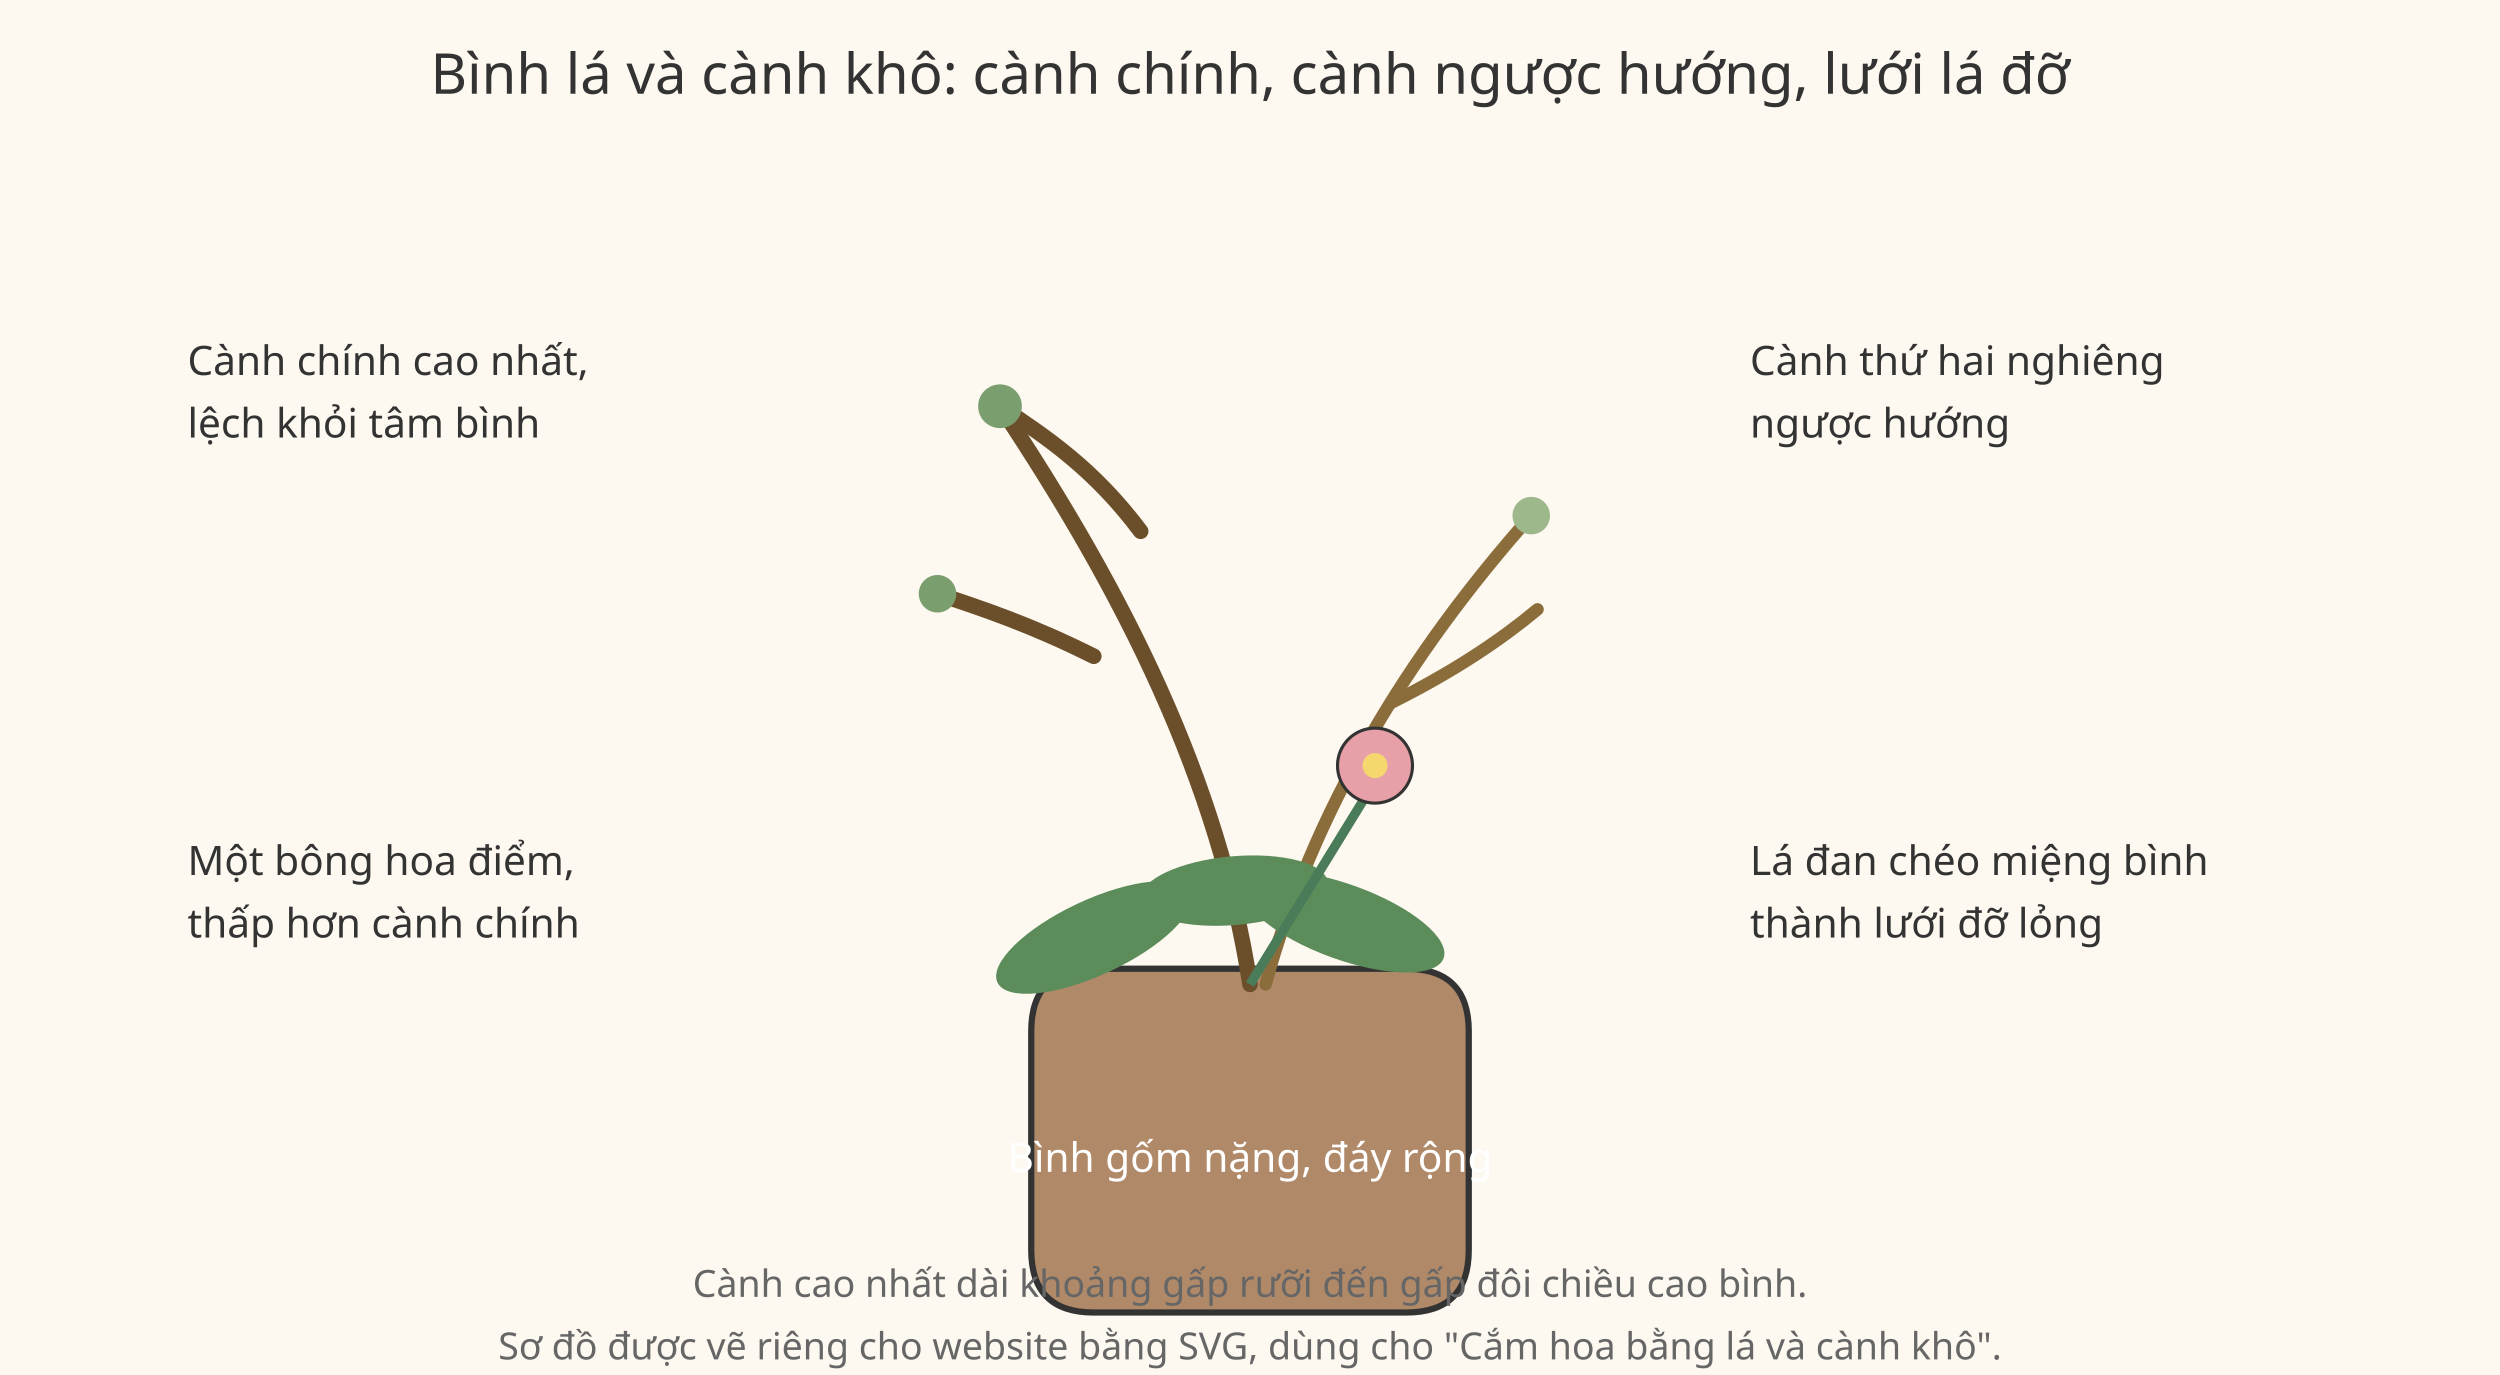
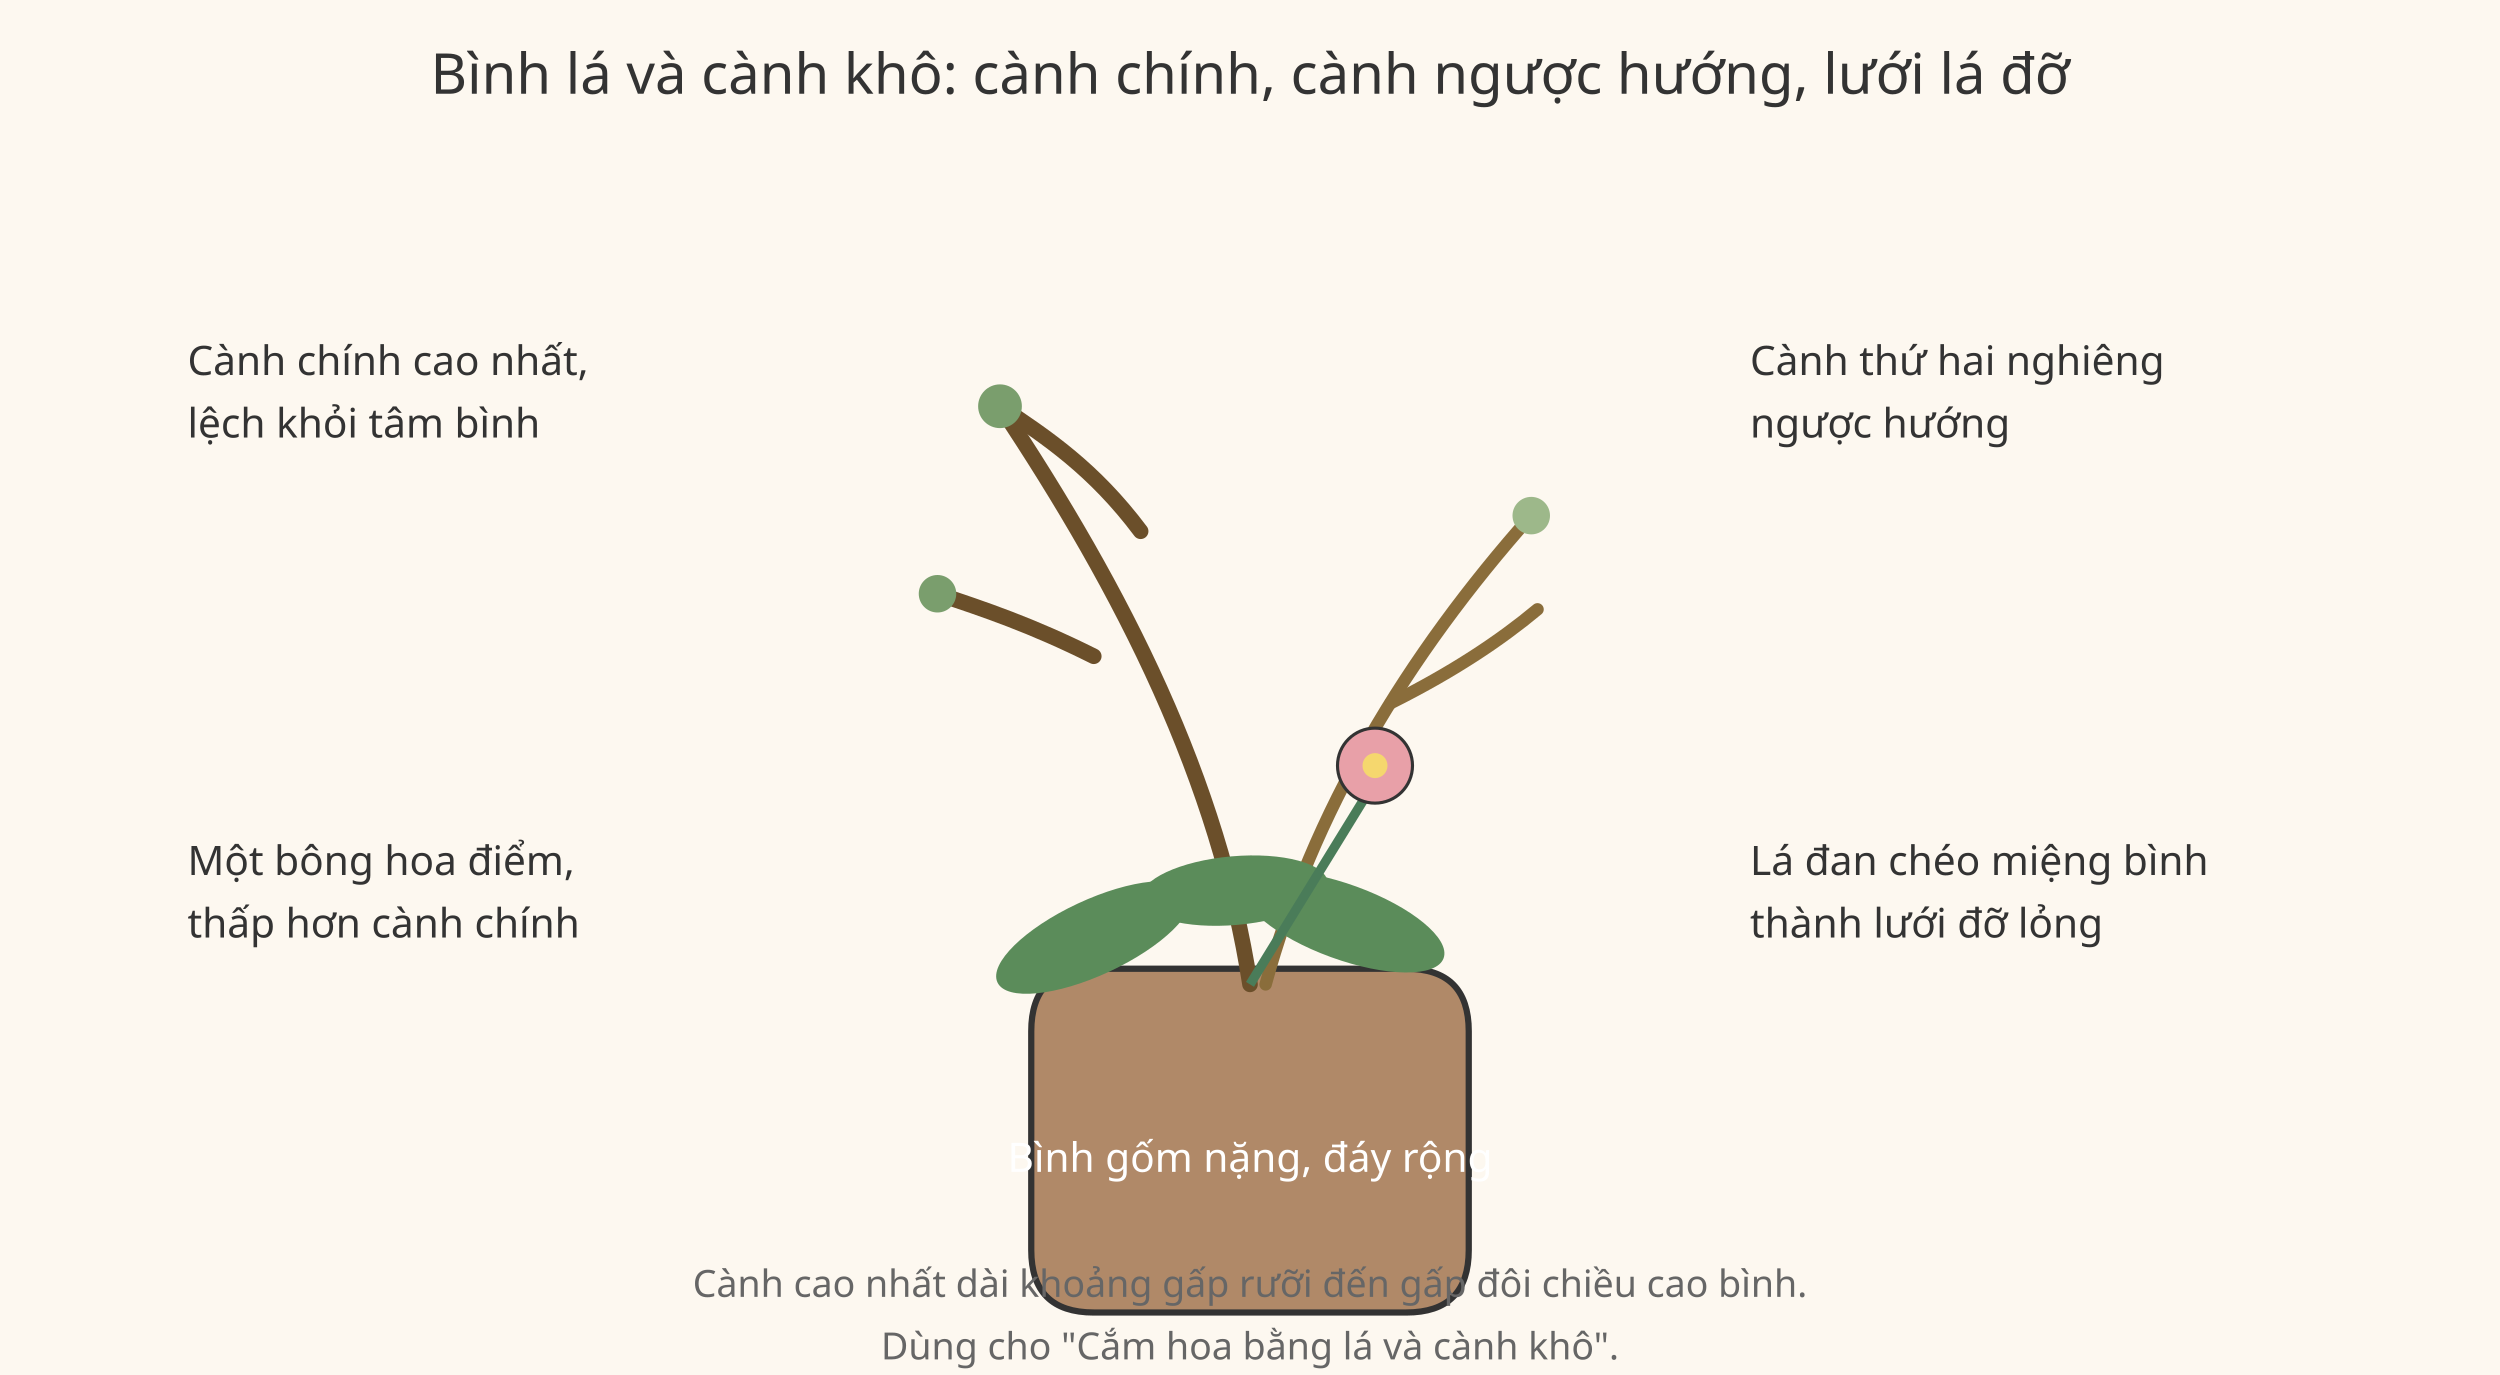
<svg xmlns="http://www.w3.org/2000/svg" width="800" height="440" viewBox="0 0 800 440" role="img">
  <rect width="800" height="440" fill="#fdf8f0" />
  <text x="400" y="30" text-anchor="middle" font-size="18" font-family="sans-serif" fill="#333">Bình lá và cành khô: cành chính, cành ngược hướng, lưới lá đỡ</text>
  <g>
    <path d="M330 330 L330 400 Q330 420 350 420 L450 420 Q470 420 470 400 L470 330 Q470 310 450 310 L350 310 Q330 310 330 330 Z" fill="#b08968" stroke="#333" stroke-width="2" />
    <text x="400" y="375" text-anchor="middle" font-size="13" font-family="sans-serif" fill="#fff">Bình gốm nặng, đáy rộng</text>
  </g>
  <g stroke="#6b4f2a" stroke-width="5" fill="none" stroke-linecap="round">
    <path d="M400 315 C390 250 360 190 320 130" />
    <path d="M350 210 C330 200 315 195 300 190" />
    <path d="M365 170 C350 150 335 140 320 130" />
  </g>
  <circle cx="320" cy="130" r="7" fill="#7a9e6d" />
  <circle cx="300" cy="190" r="6" fill="#7a9e6d" />
  <g stroke="#8a6d3b" stroke-width="4" fill="none" stroke-linecap="round">
    <path d="M405 315 C420 260 450 210 490 165" />
    <path d="M445 225 C465 215 480 205 492 195" />
  </g>
  <circle cx="490" cy="165" r="6" fill="#9db88a" />
  <g fill="#5b8c5a">
    <ellipse cx="350" cy="300" rx="34" ry="12" transform="rotate(-25 350 300)" />
    <ellipse cx="430" cy="295" rx="34" ry="12" transform="rotate(20 430 295)" />
    <ellipse cx="395" cy="285" rx="30" ry="11" transform="rotate(-5 395 285)" />
  </g>
  <g>
    <line x1="400" y1="315" x2="440" y2="250" stroke="#4a7c59" stroke-width="3" />
    <circle cx="440" cy="245" r="12" fill="#e8a0a8" stroke="#333" stroke-width="1" />
    <circle cx="440" cy="245" r="4" fill="#f5d76e" />
  </g>
  <g font-family="sans-serif" font-size="13" fill="#333">
    <text x="60" y="120">Cành chính cao nhất,</text>
    <text x="60" y="140">lệch khỏi tâm bình</text>
    <text x="560" y="120">Cành thứ hai nghiêng</text>
    <text x="560" y="140">ngược hướng</text>
    <text x="560" y="280">Lá đan chéo miệng bình</text>
    <text x="560" y="300">thành lưới đỡ lỏng</text>
    <text x="60" y="280">Một bông hoa điểm,</text>
    <text x="60" y="300">thấp hơn cành chính</text>
  </g>
  <text x="400" y="415" text-anchor="middle" font-size="12" font-family="sans-serif" fill="#666">Cành cao nhất dài khoảng gấp rưỡi đến gấp đôi chiều cao bình.</text>
-   <text x="400" y="435" text-anchor="middle" font-size="12" font-family="sans-serif" fill="#666">Sơ đồ được vẽ riêng cho website bằng SVG, dùng cho "Cắm hoa bằng lá và cành khô".</text>
+   <text x="400" y="435" text-anchor="middle" font-size="12" font-family="sans-serif" fill="#666">Dùng cho "Cắm hoa bằng lá và cành khô".</text>
</svg>
